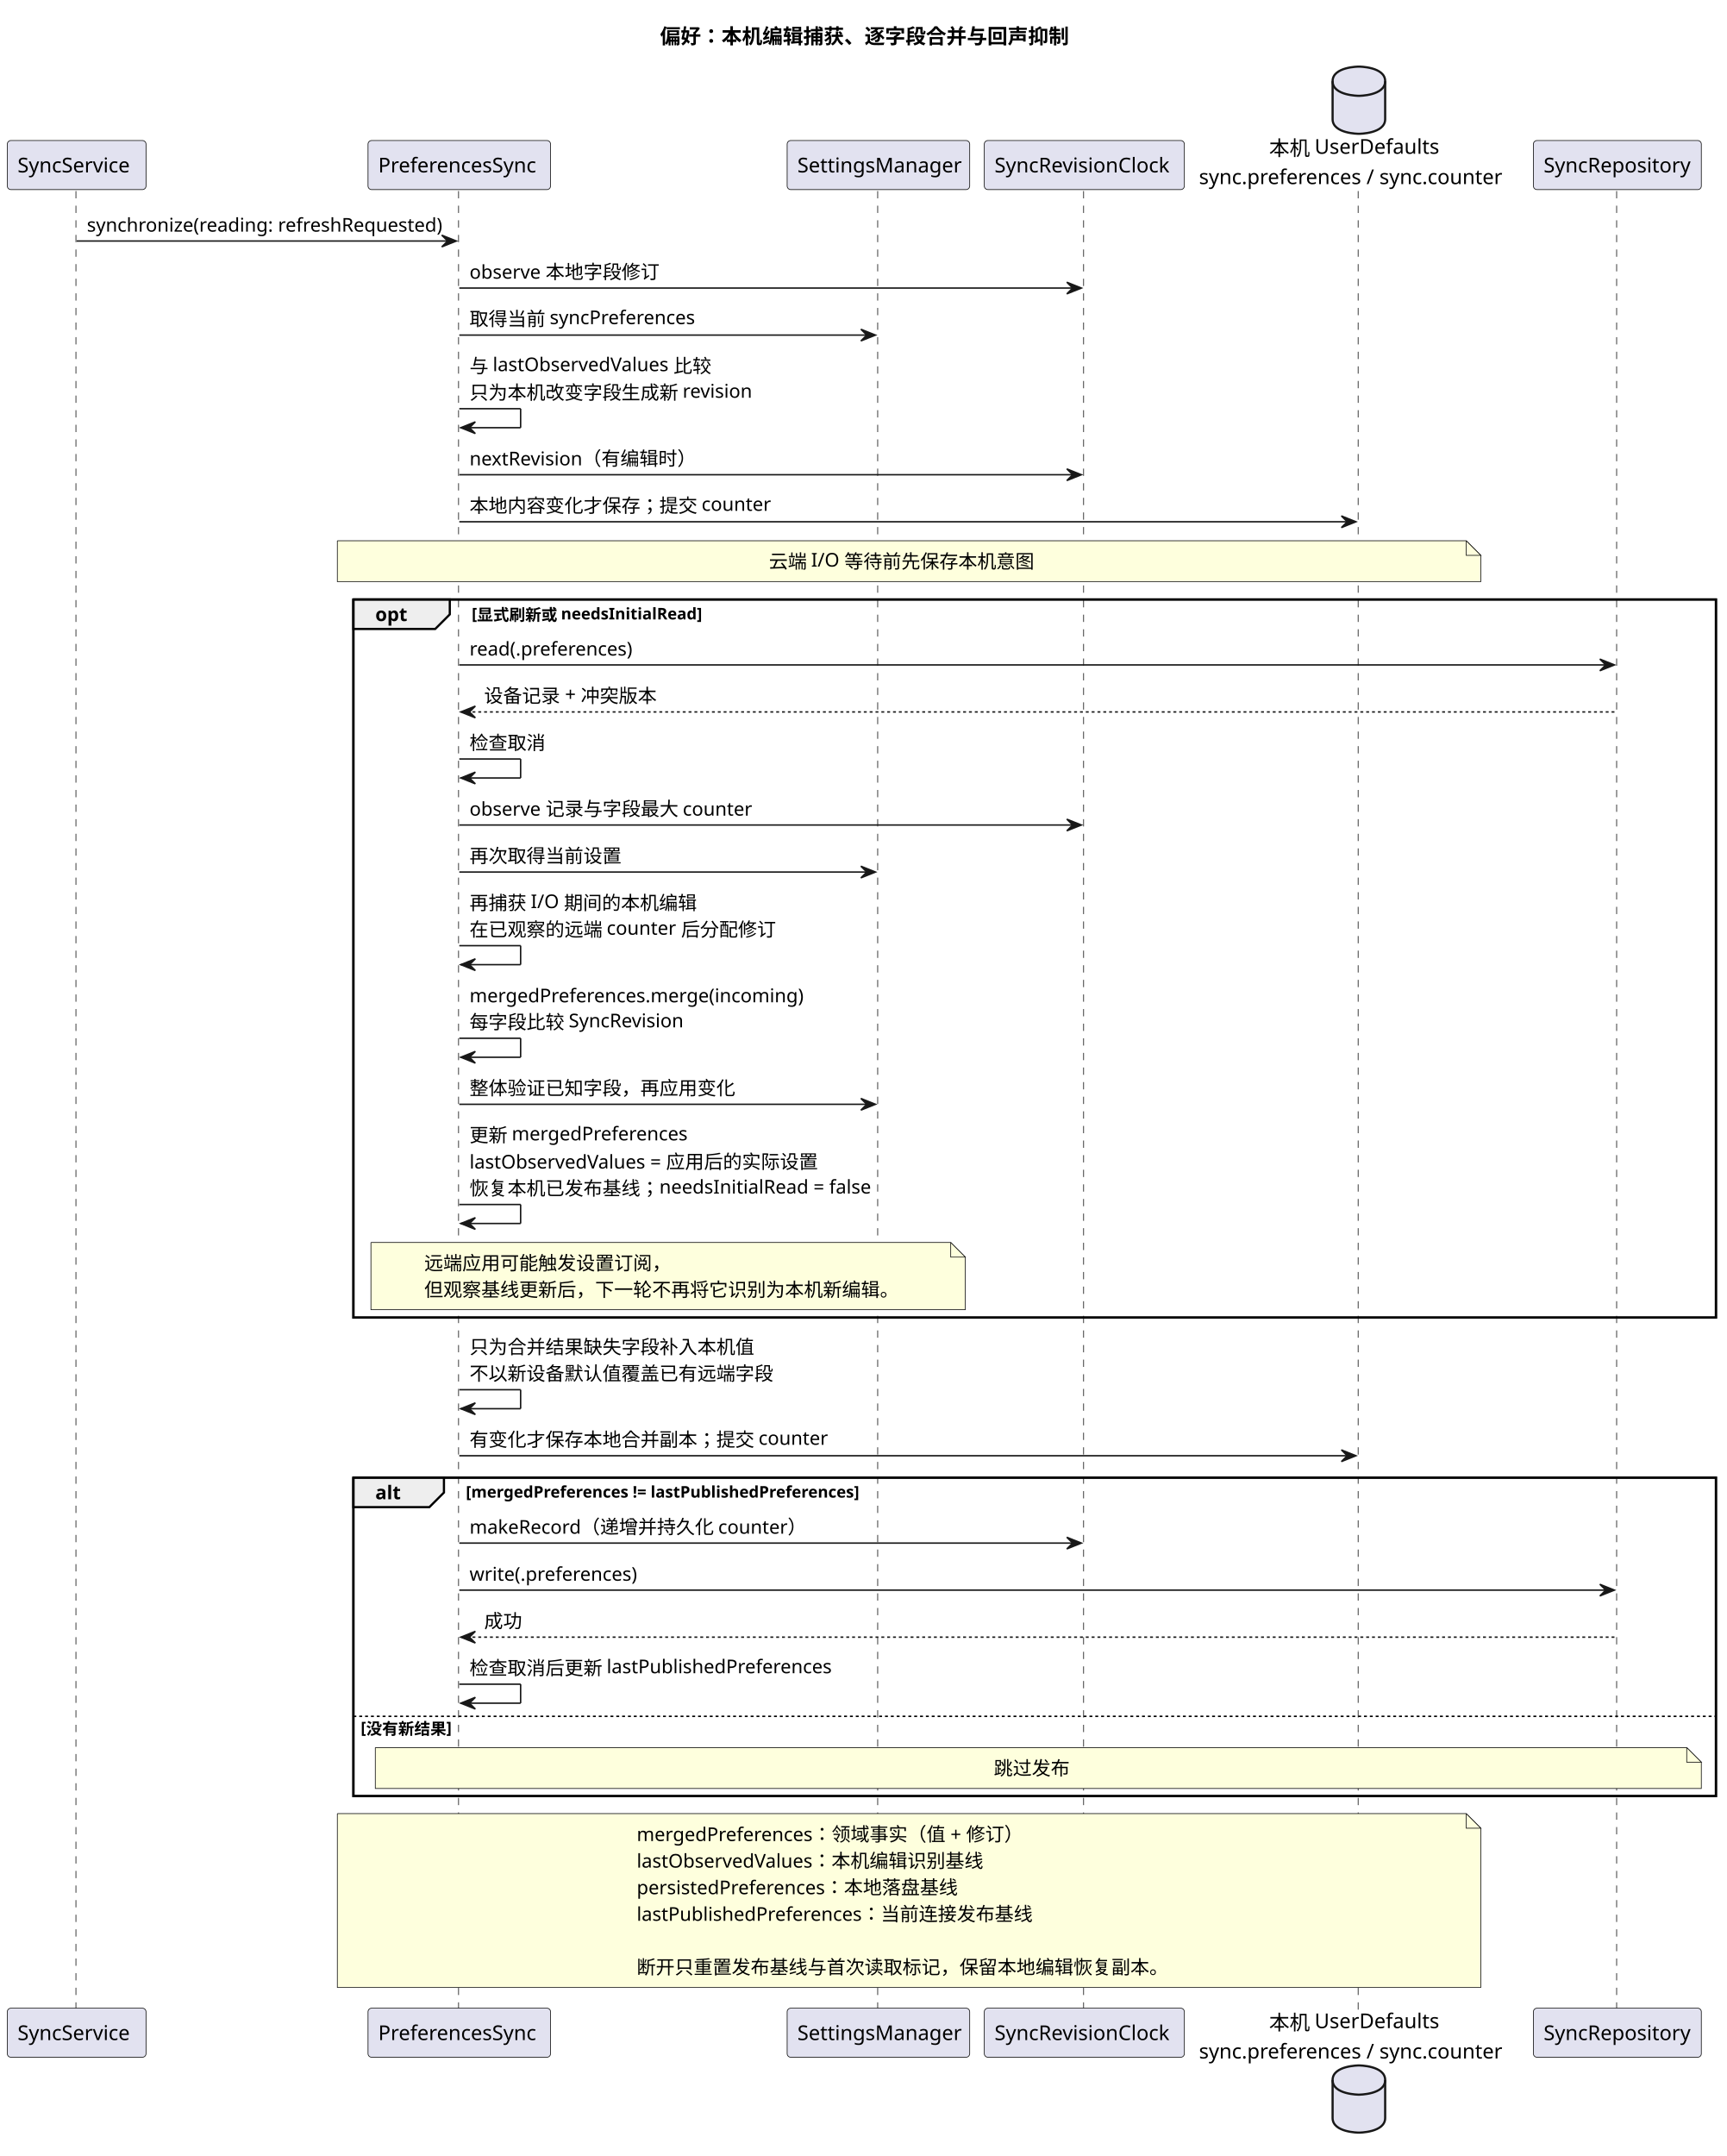
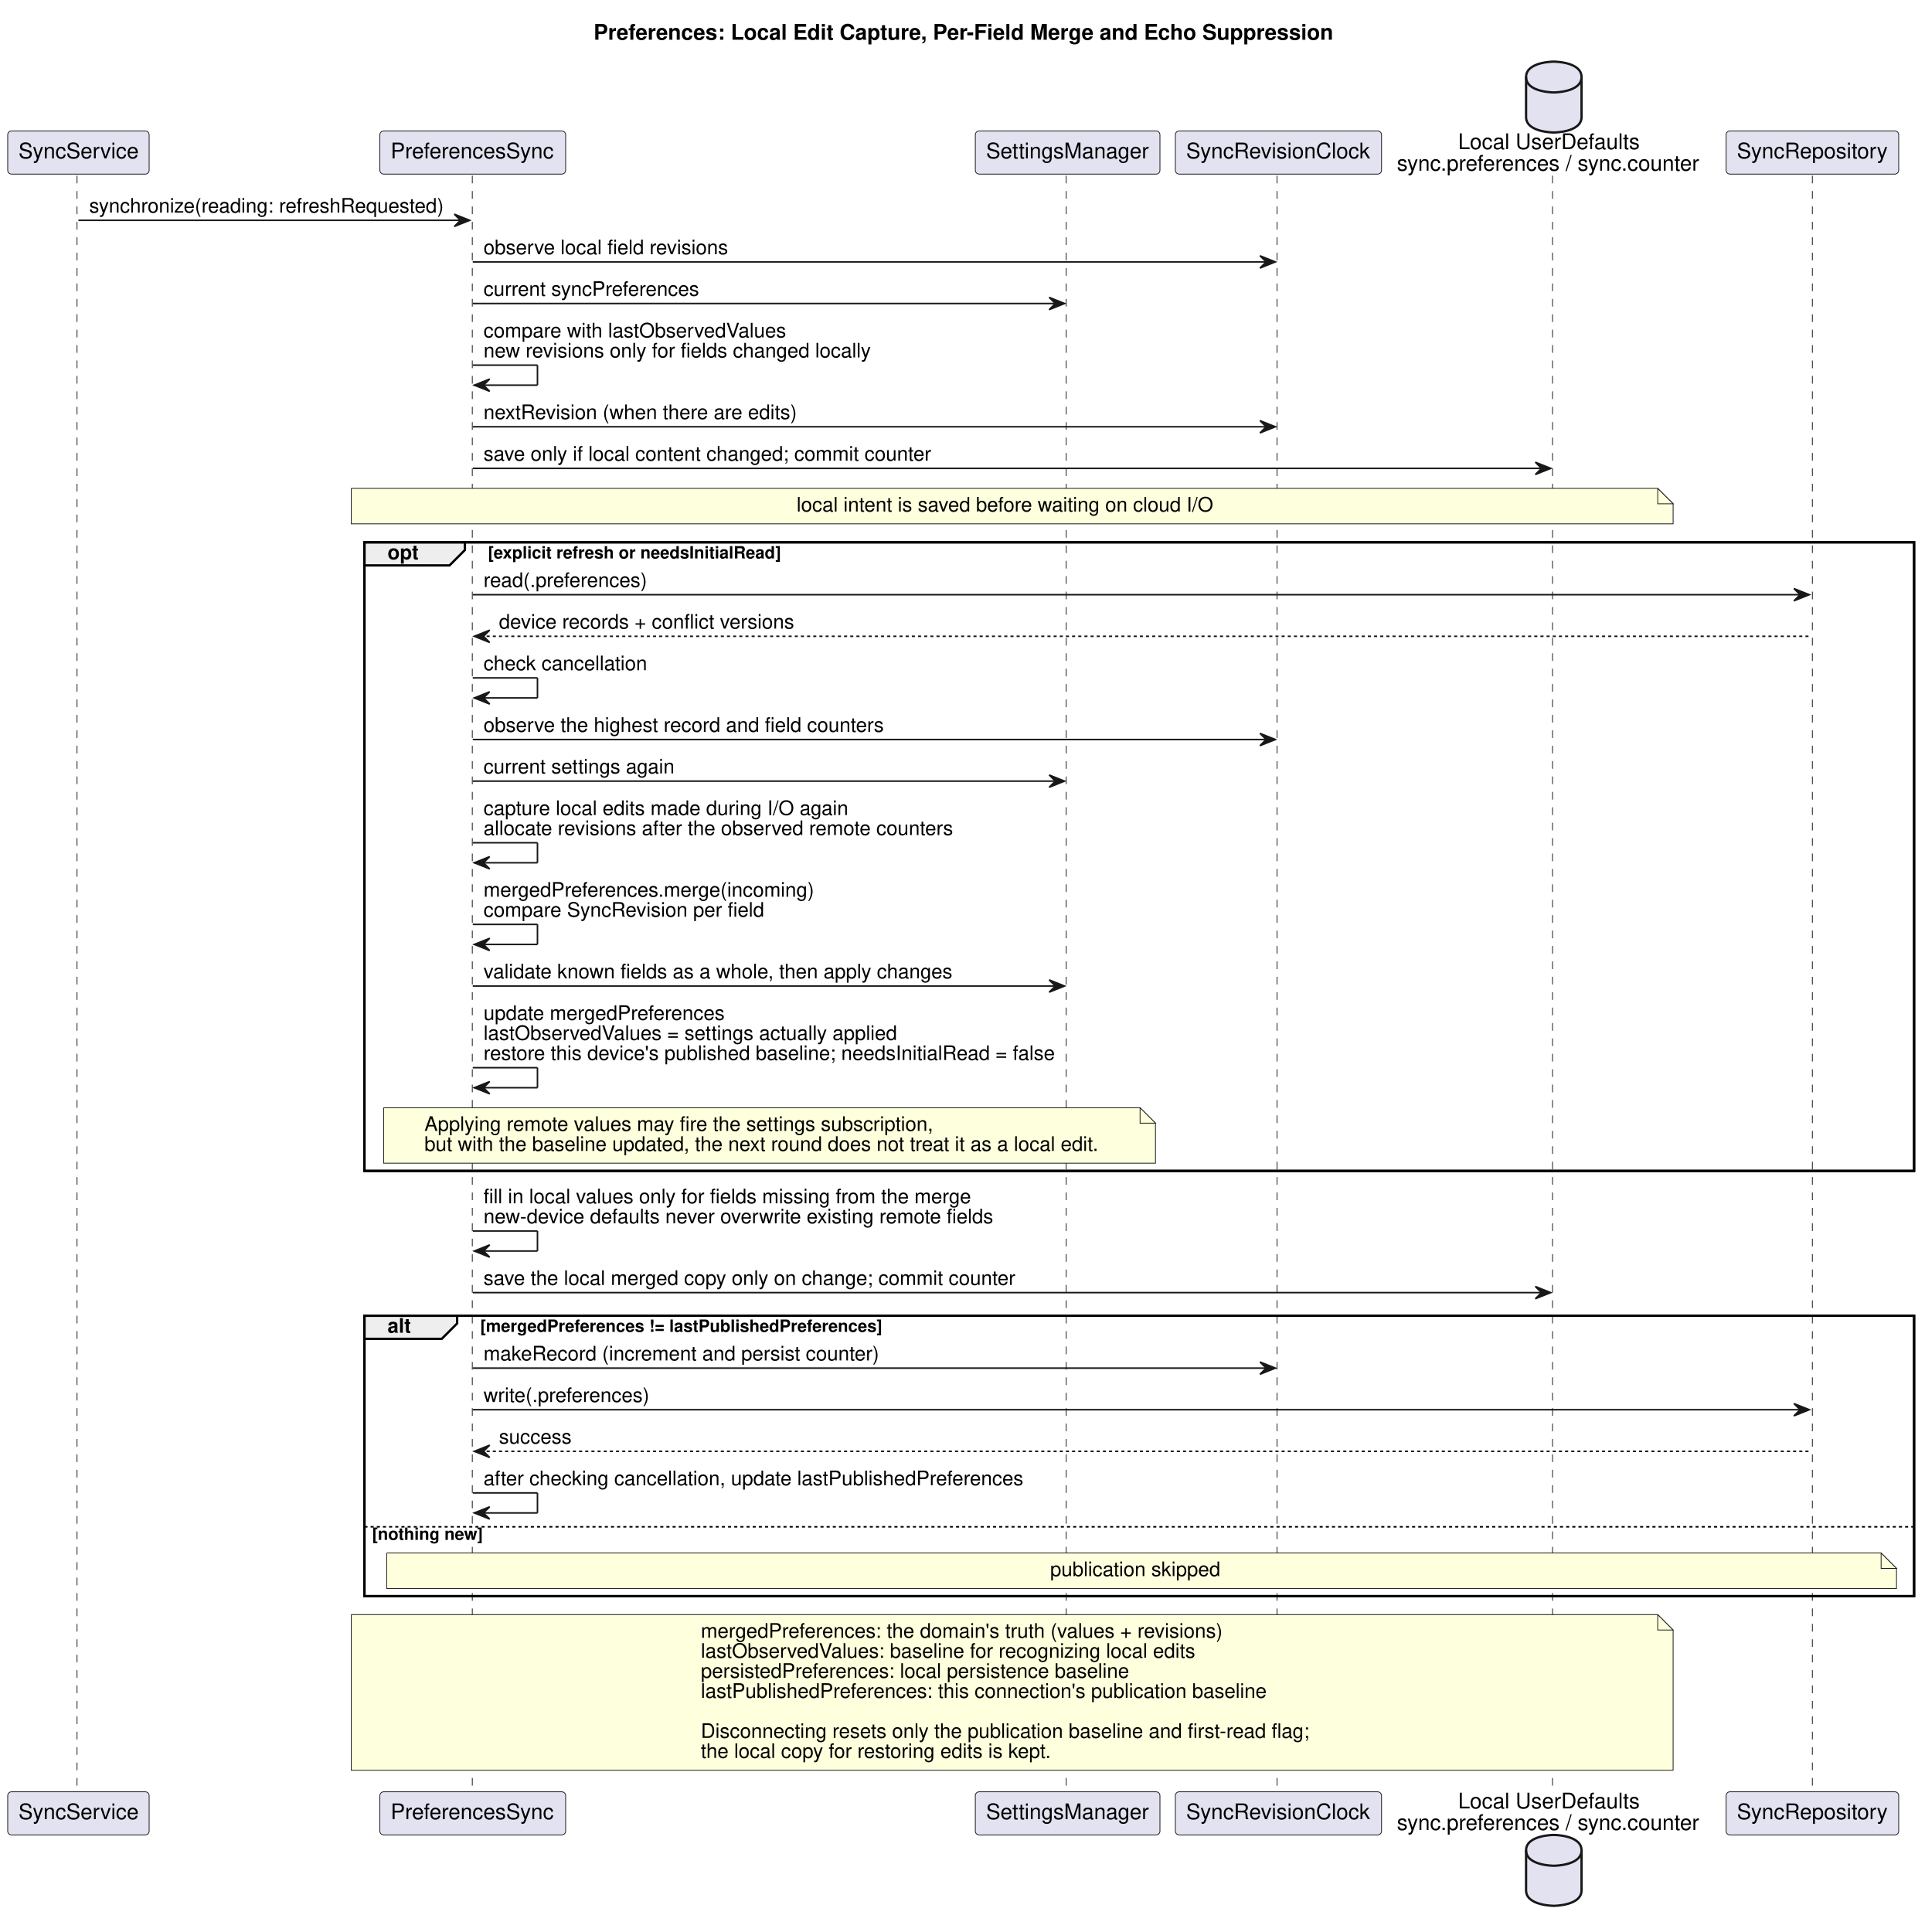
- <svg xmlns="http://www.w3.org/2000/svg" contentStyleType="text/css" height="1476px" preserveAspectRatio="none" style="width:1182px;height:1476px;background:#FFFFFF;" version="1.1" viewBox="0 0 1182 1476" width="1182px" zoomAndPan="magnify">
+ <svg xmlns="http://www.w3.org/2000/svg" contentStyleType="text/css" height="1254px" preserveAspectRatio="none" style="width:1249px;height:1254px;background:#FFFFFF;" version="1.1" viewBox="0 0 1249 1254" width="1249px" zoomAndPan="magnify">
  <defs />
  <g>
-     <text fill="#000000" font-family="PingFang SC" font-size="14" font-weight="bold" lengthAdjust="spacing" textLength="280" x="452" y="29.84">偏好：本机编辑捕获、逐字段合并与回声抑制</text>
-     <rect fill="none" height="491.6" style="stroke:#000000;stroke-width:1.5;" width="933" x="242" y="410.4" />
-     <rect fill="none" height="218" style="stroke:#000000;stroke-width:1.5;" width="933" x="242" y="1011.6" />
-     <line style="stroke:#181818;stroke-width:0.5;stroke-dasharray:5.0,5.0;" x1="52" x2="52" y1="130.8" y2="1375.8" />
-     <line style="stroke:#181818;stroke-width:0.5;stroke-dasharray:5.0,5.0;" x1="314" x2="314" y1="130.8" y2="1375.8" />
-     <line style="stroke:#181818;stroke-width:0.5;stroke-dasharray:5.0,5.0;" x1="601" x2="601" y1="130.8" y2="1375.8" />
-     <line style="stroke:#181818;stroke-width:0.5;stroke-dasharray:5.0,5.0;" x1="742" x2="742" y1="130.8" y2="1375.8" />
-     <line style="stroke:#181818;stroke-width:0.5;stroke-dasharray:5.0,5.0;" x1="930" x2="930" y1="130.8" y2="1375.8" />
-     <line style="stroke:#181818;stroke-width:0.5;stroke-dasharray:5.0,5.0;" x1="1107" x2="1107" y1="130.8" y2="1375.8" />
-     <rect fill="#E2E2F0" height="33.6" rx="2.5" ry="2.5" style="stroke:#181818;stroke-width:0.5;" width="95" x="5" y="96.2" />
-     <text fill="#000000" font-family="PingFang SC" font-size="14" lengthAdjust="spacing" textLength="81" x="12" y="118.04">SyncService</text>
-     <rect fill="#E2E2F0" height="33.6" rx="2.5" ry="2.5" style="stroke:#181818;stroke-width:0.5;" width="95" x="5" y="1374.8" />
-     <text fill="#000000" font-family="PingFang SC" font-size="14" lengthAdjust="spacing" textLength="81" x="12" y="1396.64">SyncService</text>
-     <rect fill="#E2E2F0" height="33.6" rx="2.5" ry="2.5" style="stroke:#181818;stroke-width:0.5;" width="125" x="252" y="96.2" />
-     <text fill="#000000" font-family="PingFang SC" font-size="14" lengthAdjust="spacing" textLength="111" x="259" y="118.04">PreferencesSync</text>
-     <rect fill="#E2E2F0" height="33.6" rx="2.5" ry="2.5" style="stroke:#181818;stroke-width:0.5;" width="125" x="252" y="1374.8" />
-     <text fill="#000000" font-family="PingFang SC" font-size="14" lengthAdjust="spacing" textLength="111" x="259" y="1396.64">PreferencesSync</text>
-     <rect fill="#E2E2F0" height="33.6" rx="2.5" ry="2.5" style="stroke:#181818;stroke-width:0.5;" width="125" x="539" y="96.2" />
-     <text fill="#000000" font-family="PingFang SC" font-size="14" lengthAdjust="spacing" textLength="111" x="546" y="118.04">SettingsManager</text>
-     <rect fill="#E2E2F0" height="33.6" rx="2.5" ry="2.5" style="stroke:#181818;stroke-width:0.5;" width="125" x="539" y="1374.8" />
-     <text fill="#000000" font-family="PingFang SC" font-size="14" lengthAdjust="spacing" textLength="111" x="546" y="1396.64">SettingsManager</text>
-     <rect fill="#E2E2F0" height="33.6" rx="2.5" ry="2.5" style="stroke:#181818;stroke-width:0.5;" width="137" x="674" y="96.2" />
-     <text fill="#000000" font-family="PingFang SC" font-size="14" lengthAdjust="spacing" textLength="123" x="681" y="118.04">SyncRevisionClock</text>
-     <rect fill="#E2E2F0" height="33.6" rx="2.5" ry="2.5" style="stroke:#181818;stroke-width:0.5;" width="137" x="674" y="1374.8" />
-     <text fill="#000000" font-family="PingFang SC" font-size="14" lengthAdjust="spacing" textLength="123" x="681" y="1396.64">SyncRevisionClock</text>
-     <text fill="#000000" font-family="PingFang SC" font-size="14" lengthAdjust="spacing" textLength="117" x="869" y="106.44">本机 UserDefaults</text>
-     <text fill="#000000" font-family="PingFang SC" font-size="14" lengthAdjust="spacing" textLength="213" x="821" y="126.04">sync.preferences / sync.counter</text>
-     <path d="M912.5,55.6 C912.5,45.6 930.5,45.6 930.5,45.6 C930.5,45.6 948.5,45.6 948.5,55.6 L948.5,81.6 C948.5,91.6 930.5,91.6 930.5,91.6 C930.5,91.6 912.5,91.6 912.5,81.6 L912.5,55.6 " fill="#E2E2F0" style="stroke:#181818;stroke-width:1.5;" />
-     <path d="M912.5,55.6 C912.5,65.6 930.5,65.6 930.5,65.6 C930.5,65.6 948.5,65.6 948.5,55.6 " fill="none" style="stroke:#181818;stroke-width:1.5;" />
-     <text fill="#000000" font-family="PingFang SC" font-size="14" lengthAdjust="spacing" textLength="117" x="869" y="1389.64">本机 UserDefaults</text>
-     <text fill="#000000" font-family="PingFang SC" font-size="14" lengthAdjust="spacing" textLength="213" x="821" y="1409.24">sync.preferences / sync.counter</text>
-     <path d="M912.5,1424 C912.5,1414 930.5,1414 930.5,1414 C930.5,1414 948.5,1414 948.5,1424 L948.5,1450 C948.5,1460 930.5,1460 930.5,1460 C930.5,1460 912.5,1460 912.5,1450 L912.5,1424 " fill="#E2E2F0" style="stroke:#181818;stroke-width:1.5;" />
-     <path d="M912.5,1424 C912.5,1434 930.5,1434 930.5,1434 C930.5,1434 948.5,1434 948.5,1424 " fill="none" style="stroke:#181818;stroke-width:1.5;" />
-     <rect fill="#E2E2F0" height="33.6" rx="2.5" ry="2.5" style="stroke:#181818;stroke-width:0.5;" width="115" x="1050" y="96.2" />
-     <text fill="#000000" font-family="PingFang SC" font-size="14" lengthAdjust="spacing" textLength="101" x="1057" y="118.04">SyncRepository</text>
-     <rect fill="#E2E2F0" height="33.6" rx="2.5" ry="2.5" style="stroke:#181818;stroke-width:0.5;" width="115" x="1050" y="1374.8" />
-     <text fill="#000000" font-family="PingFang SC" font-size="14" lengthAdjust="spacing" textLength="101" x="1057" y="1396.64">SyncRepository</text>
-     <polygon fill="#181818" points="302.5,161,312.5,165,302.5,169,306.5,165" style="stroke:#181818;stroke-width:1.0;" />
-     <line style="stroke:#181818;stroke-width:1.0;" x1="52.5" x2="308.5" y1="165" y2="165" />
-     <text fill="#000000" font-family="PingFang SC" font-size="13" lengthAdjust="spacing" textLength="238" x="59.5" y="158.58">synchronize(reading: refreshRequested)</text>
-     <polygon fill="#181818" points="730.5,193.2,740.5,197.2,730.5,201.2,734.5,197.2" style="stroke:#181818;stroke-width:1.0;" />
-     <line style="stroke:#181818;stroke-width:1.0;" x1="314.5" x2="736.5" y1="197.2" y2="197.2" />
-     <text fill="#000000" font-family="PingFang SC" font-size="13" lengthAdjust="spacing" textLength="130" x="321.5" y="190.78">observe 本地字段修订</text>
-     <polygon fill="#181818" points="589.5,225.4,599.5,229.4,589.5,233.4,593.5,229.4" style="stroke:#181818;stroke-width:1.0;" />
-     <line style="stroke:#181818;stroke-width:1.0;" x1="314.5" x2="595.5" y1="229.4" y2="229.4" />
-     <text fill="#000000" font-family="PingFang SC" font-size="13" lengthAdjust="spacing" textLength="155" x="321.5" y="222.98">取得当前 syncPreferences</text>
-     <line style="stroke:#181818;stroke-width:1.0;" x1="314.5" x2="356.5" y1="279.8" y2="279.8" />
-     <line style="stroke:#181818;stroke-width:1.0;" x1="356.5" x2="356.5" y1="279.8" y2="292.8" />
-     <line style="stroke:#181818;stroke-width:1.0;" x1="315.5" x2="356.5" y1="292.8" y2="292.8" />
-     <polygon fill="#181818" points="325.5,288.8,315.5,292.8,325.5,296.8,321.5,292.8" style="stroke:#181818;stroke-width:1.0;" />
-     <text fill="#000000" font-family="PingFang SC" font-size="13" lengthAdjust="spacing" textLength="166" x="321.5" y="255.18">与 lastObservedValues 比较</text>
-     <text fill="#000000" font-family="PingFang SC" font-size="13" lengthAdjust="spacing" textLength="193" x="321.5" y="273.38">只为本机改变字段生成新 revision</text>
-     <polygon fill="#181818" points="730.5,321,740.5,325,730.5,329,734.5,325" style="stroke:#181818;stroke-width:1.0;" />
-     <line style="stroke:#181818;stroke-width:1.0;" x1="314.5" x2="736.5" y1="325" y2="325" />
-     <text fill="#000000" font-family="PingFang SC" font-size="13" lengthAdjust="spacing" textLength="154" x="321.5" y="318.58">nextRevision（有编辑时）</text>
-     <polygon fill="#181818" points="918.5,353.2,928.5,357.2,918.5,361.2,922.5,357.2" style="stroke:#181818;stroke-width:1.0;" />
-     <line style="stroke:#181818;stroke-width:1.0;" x1="314.5" x2="924.5" y1="357.2" y2="357.2" />
-     <text fill="#000000" font-family="PingFang SC" font-size="13" lengthAdjust="spacing" textLength="206" x="321.5" y="350.78">本地内容变化才保存；提交 counter</text>
-     <path d="M231,370.2 L231,398.2 L1014,398.2 L1014,380.2 L1004,370.2 L231,370.2 " fill="#FEFFDD" style="stroke:#181818;stroke-width:0.5;" />
-     <path d="M1004,370.2 L1004,380.2 L1014,380.2 L1004,370.2 " fill="#FEFFDD" style="stroke:#181818;stroke-width:0.5;" />
-     <text fill="#000000" font-family="PingFang SC" font-size="13" lengthAdjust="spacing" textLength="183" x="526.5" y="388.98">云端 I/O 等待前先保存本机意图</text>
-     <path d="M242,410.4 L308,410.4 L308,420.6 L298,430.6 L242,430.6 L242,410.4 " fill="#EEEEEE" style="stroke:#000000;stroke-width:1.5;" />
-     <rect fill="none" height="491.6" style="stroke:#000000;stroke-width:1.5;" width="933" x="242" y="410.4" />
-     <text fill="#000000" font-family="PingFang SC" font-size="13" font-weight="bold" lengthAdjust="spacing" textLength="21" x="257" y="425.18">opt</text>
-     <text fill="#000000" font-family="PingFang SC" font-size="11" font-weight="bold" lengthAdjust="spacing" textLength="153" x="323" y="424.06">[显式刷新或 needsInitialRead]</text>
-     <polygon fill="#181818" points="1095.5,451.2,1105.5,455.2,1095.5,459.2,1099.5,455.2" style="stroke:#181818;stroke-width:1.0;" />
-     <line style="stroke:#181818;stroke-width:1.0;" x1="314.5" x2="1101.5" y1="455.2" y2="455.2" />
-     <text fill="#000000" font-family="PingFang SC" font-size="13" lengthAdjust="spacing" textLength="110" x="321.5" y="448.78">read(.preferences)</text>
-     <polygon fill="#181818" points="325.5,483.4,315.5,487.4,325.5,491.4,321.5,487.4" style="stroke:#181818;stroke-width:1.0;" />
-     <line style="stroke:#181818;stroke-width:1.0;stroke-dasharray:2.0,2.0;" x1="319.5" x2="1106.5" y1="487.4" y2="487.4" />
-     <text fill="#000000" font-family="PingFang SC" font-size="13" lengthAdjust="spacing" textLength="120" x="331.5" y="480.98">设备记录 + 冲突版本</text>
-     <line style="stroke:#181818;stroke-width:1.0;" x1="314.5" x2="356.5" y1="519.6" y2="519.6" />
-     <line style="stroke:#181818;stroke-width:1.0;" x1="356.5" x2="356.5" y1="519.6" y2="532.6" />
-     <line style="stroke:#181818;stroke-width:1.0;" x1="315.5" x2="356.5" y1="532.6" y2="532.6" />
-     <polygon fill="#181818" points="325.5,528.6,315.5,532.6,325.5,536.6,321.5,532.6" style="stroke:#181818;stroke-width:1.0;" />
-     <text fill="#000000" font-family="PingFang SC" font-size="13" lengthAdjust="spacing" textLength="52" x="321.5" y="513.18">检查取消</text>
-     <polygon fill="#181818" points="730.5,560.8,740.5,564.8,730.5,568.8,734.5,564.8" style="stroke:#181818;stroke-width:1.0;" />
-     <line style="stroke:#181818;stroke-width:1.0;" x1="314.5" x2="736.5" y1="564.8" y2="564.8" />
-     <text fill="#000000" font-family="PingFang SC" font-size="13" lengthAdjust="spacing" textLength="193" x="321.5" y="558.38">observe 记录与字段最大 counter</text>
-     <polygon fill="#181818" points="589.5,593,599.5,597,589.5,601,593.5,597" style="stroke:#181818;stroke-width:1.0;" />
-     <line style="stroke:#181818;stroke-width:1.0;" x1="314.5" x2="595.5" y1="597" y2="597" />
-     <text fill="#000000" font-family="PingFang SC" font-size="13" lengthAdjust="spacing" textLength="104" x="321.5" y="590.58">再次取得当前设置</text>
-     <line style="stroke:#181818;stroke-width:1.0;" x1="314.5" x2="356.5" y1="647.4" y2="647.4" />
-     <line style="stroke:#181818;stroke-width:1.0;" x1="356.5" x2="356.5" y1="647.4" y2="660.4" />
-     <line style="stroke:#181818;stroke-width:1.0;" x1="315.5" x2="356.5" y1="660.4" y2="660.4" />
-     <polygon fill="#181818" points="325.5,656.4,315.5,660.4,325.5,664.4,321.5,660.4" style="stroke:#181818;stroke-width:1.0;" />
-     <text fill="#000000" font-family="PingFang SC" font-size="13" lengthAdjust="spacing" textLength="157" x="321.5" y="622.78">再捕获 I/O 期间的本机编辑</text>
-     <text fill="#000000" font-family="PingFang SC" font-size="13" lengthAdjust="spacing" textLength="210" x="321.5" y="640.98">在已观察的远端 counter 后分配修订</text>
-     <line style="stroke:#181818;stroke-width:1.0;" x1="314.5" x2="356.5" y1="710.8" y2="710.8" />
-     <line style="stroke:#181818;stroke-width:1.0;" x1="356.5" x2="356.5" y1="710.8" y2="723.8" />
-     <line style="stroke:#181818;stroke-width:1.0;" x1="315.5" x2="356.5" y1="723.8" y2="723.8" />
-     <polygon fill="#181818" points="325.5,719.8,315.5,723.8,325.5,727.8,321.5,723.8" style="stroke:#181818;stroke-width:1.0;" />
-     <text fill="#000000" font-family="PingFang SC" font-size="13" lengthAdjust="spacing" textLength="221" x="321.5" y="686.18">mergedPreferences.merge(incoming)</text>
-     <text fill="#000000" font-family="PingFang SC" font-size="13" lengthAdjust="spacing" textLength="147" x="321.5" y="704.38">每字段比较 SyncRevision</text>
-     <polygon fill="#181818" points="589.5,752,599.5,756,589.5,760,593.5,756" style="stroke:#181818;stroke-width:1.0;" />
-     <line style="stroke:#181818;stroke-width:1.0;" x1="314.5" x2="595.5" y1="756" y2="756" />
-     <text fill="#000000" font-family="PingFang SC" font-size="13" lengthAdjust="spacing" textLength="182" x="321.5" y="749.58">整体验证已知字段，再应用变化</text>
-     <line style="stroke:#181818;stroke-width:1.0;" x1="314.5" x2="356.5" y1="824.6" y2="824.6" />
-     <line style="stroke:#181818;stroke-width:1.0;" x1="356.5" x2="356.5" y1="824.6" y2="837.6" />
-     <line style="stroke:#181818;stroke-width:1.0;" x1="315.5" x2="356.5" y1="837.6" y2="837.6" />
-     <polygon fill="#181818" points="325.5,833.6,315.5,837.6,325.5,841.6,321.5,837.6" style="stroke:#181818;stroke-width:1.0;" />
-     <text fill="#000000" font-family="PingFang SC" font-size="13" lengthAdjust="spacing" textLength="148" x="321.5" y="781.78">更新 mergedPreferences</text>
-     <text fill="#000000" font-family="PingFang SC" font-size="13" lengthAdjust="spacing" textLength="239" x="321.5" y="799.98">lastObservedValues = 应用后的实际设置</text>
-     <text fill="#000000" font-family="PingFang SC" font-size="13" lengthAdjust="spacing" textLength="273" x="321.5" y="818.18">恢复本机已发布基线；needsInitialRead = false</text>
-     <path d="M254,850.6 L254,896.6 L661,896.6 L661,860.6 L651,850.6 L254,850.6 " fill="#FEFFDD" style="stroke:#181818;stroke-width:0.5;" />
-     <path d="M651,850.6 L651,860.6 L661,860.6 L651,850.6 " fill="#FEFFDD" style="stroke:#181818;stroke-width:0.5;" />
-     <text fill="#000000" font-family="PingFang SC" font-size="13" lengthAdjust="spacing" textLength="169" x="290.5" y="869.38">远端应用可能触发设置订阅，</text>
-     <text fill="#000000" font-family="PingFang SC" font-size="13" lengthAdjust="spacing" textLength="325" x="290.5" y="887.58">但观察基线更新后，下一轮不再将它识别为本机新编辑。</text>
-     <line style="stroke:#181818;stroke-width:1.0;" x1="314.5" x2="356.5" y1="951.4" y2="951.4" />
-     <line style="stroke:#181818;stroke-width:1.0;" x1="356.5" x2="356.5" y1="951.4" y2="964.4" />
-     <line style="stroke:#181818;stroke-width:1.0;" x1="315.5" x2="356.5" y1="964.4" y2="964.4" />
-     <polygon fill="#181818" points="325.5,960.4,315.5,964.4,325.5,968.4,321.5,964.4" style="stroke:#181818;stroke-width:1.0;" />
-     <text fill="#000000" font-family="PingFang SC" font-size="13" lengthAdjust="spacing" textLength="195" x="321.5" y="926.78">只为合并结果缺失字段补入本机值</text>
-     <text fill="#000000" font-family="PingFang SC" font-size="13" lengthAdjust="spacing" textLength="208" x="321.5" y="944.98">不以新设备默认值覆盖已有远端字段</text>
-     <polygon fill="#181818" points="918.5,992.6,928.5,996.6,918.5,1000.6,922.5,996.6" style="stroke:#181818;stroke-width:1.0;" />
-     <line style="stroke:#181818;stroke-width:1.0;" x1="314.5" x2="924.5" y1="996.6" y2="996.6" />
-     <text fill="#000000" font-family="PingFang SC" font-size="13" lengthAdjust="spacing" textLength="245" x="321.5" y="990.18">有变化才保存本地合并副本；提交 counter</text>
-     <path d="M242,1011.6 L304,1011.6 L304,1021.8 L294,1031.8 L242,1031.8 L242,1011.6 " fill="#EEEEEE" style="stroke:#000000;stroke-width:1.5;" />
-     <rect fill="none" height="218" style="stroke:#000000;stroke-width:1.5;" width="933" x="242" y="1011.6" />
-     <text fill="#000000" font-family="PingFang SC" font-size="13" font-weight="bold" lengthAdjust="spacing" textLength="17" x="257" y="1026.38">alt</text>
-     <text fill="#000000" font-family="PingFang SC" font-size="11" font-weight="bold" lengthAdjust="spacing" textLength="260" x="319" y="1025.26">[mergedPreferences != lastPublishedPreferences]</text>
-     <polygon fill="#181818" points="730.5,1052.4,740.5,1056.4,730.5,1060.4,734.5,1056.4" style="stroke:#181818;stroke-width:1.0;" />
-     <line style="stroke:#181818;stroke-width:1.0;" x1="314.5" x2="736.5" y1="1056.4" y2="1056.4" />
-     <text fill="#000000" font-family="PingFang SC" font-size="13" lengthAdjust="spacing" textLength="230" x="321.5" y="1049.98">makeRecord（递增并持久化 counter）</text>
-     <polygon fill="#181818" points="1095.5,1084.6,1105.5,1088.6,1095.5,1092.6,1099.5,1088.6" style="stroke:#181818;stroke-width:1.0;" />
-     <line style="stroke:#181818;stroke-width:1.0;" x1="314.5" x2="1101.5" y1="1088.6" y2="1088.6" />
-     <text fill="#000000" font-family="PingFang SC" font-size="13" lengthAdjust="spacing" textLength="113" x="321.5" y="1082.18">write(.preferences)</text>
-     <polygon fill="#181818" points="325.5,1116.8,315.5,1120.8,325.5,1124.8,321.5,1120.8" style="stroke:#181818;stroke-width:1.0;" />
-     <line style="stroke:#181818;stroke-width:1.0;stroke-dasharray:2.0,2.0;" x1="319.5" x2="1106.5" y1="1120.8" y2="1120.8" />
-     <text fill="#000000" font-family="PingFang SC" font-size="13" lengthAdjust="spacing" textLength="26" x="331.5" y="1114.38">成功</text>
-     <line style="stroke:#181818;stroke-width:1.0;" x1="314.5" x2="356.5" y1="1153" y2="1153" />
-     <line style="stroke:#181818;stroke-width:1.0;" x1="356.5" x2="356.5" y1="1153" y2="1166" />
-     <line style="stroke:#181818;stroke-width:1.0;" x1="315.5" x2="356.5" y1="1166" y2="1166" />
-     <polygon fill="#181818" points="325.5,1162,315.5,1166,325.5,1170,321.5,1166" style="stroke:#181818;stroke-width:1.0;" />
-     <text fill="#000000" font-family="PingFang SC" font-size="13" lengthAdjust="spacing" textLength="247" x="321.5" y="1146.58">检查取消后更新 lastPublishedPreferences</text>
-     <line style="stroke:#000000;stroke-width:1.0;stroke-dasharray:2.0,2.0;" x1="242" x2="1175" y1="1175" y2="1175" />
-     <text fill="#000000" font-family="PingFang SC" font-size="11" font-weight="bold" lengthAdjust="spacing" textLength="63" x="247" y="1186.66">[没有新结果]</text>
-     <path d="M257,1196.4 L257,1224.4 L1165,1224.4 L1165,1206.4 L1155,1196.4 L257,1196.4 " fill="#FEFFDD" style="stroke:#181818;stroke-width:0.5;" />
-     <path d="M1155,1196.4 L1155,1206.4 L1165,1206.4 L1155,1196.4 " fill="#FEFFDD" style="stroke:#181818;stroke-width:0.5;" />
-     <text fill="#000000" font-family="PingFang SC" font-size="13" lengthAdjust="spacing" textLength="52" x="680.5" y="1215.18">跳过发布</text>
-     <path d="M231,1241.6 L231,1360.6 L1014,1360.6 L1014,1251.6 L1004,1241.6 L231,1241.6 " fill="#FEFFDD" style="stroke:#181818;stroke-width:0.5;" />
-     <path d="M1004,1241.6 L1004,1251.6 L1014,1251.6 L1004,1241.6 " fill="#FEFFDD" style="stroke:#181818;stroke-width:0.5;" />
-     <text fill="#000000" font-family="PingFang SC" font-size="13" lengthAdjust="spacing" textLength="264" x="436" y="1260.38">mergedPreferences：领域事实（值 + 修订）</text>
-     <text fill="#000000" font-family="PingFang SC" font-size="13" lengthAdjust="spacing" textLength="236" x="436" y="1278.58">lastObservedValues：本机编辑识别基线</text>
-     <text fill="#000000" font-family="PingFang SC" font-size="13" lengthAdjust="spacing" textLength="220" x="436" y="1296.78">persistedPreferences：本地落盘基线</text>
-     <text fill="#000000" font-family="PingFang SC" font-size="13" lengthAdjust="spacing" textLength="269" x="436" y="1314.98">lastPublishedPreferences：当前连接发布基线</text>
-     <text fill="#000000" font-family="PingFang SC" font-size="13" lengthAdjust="spacing" textLength="4" x="436" y="1333.18"> </text>
-     <text fill="#000000" font-family="PingFang SC" font-size="13" lengthAdjust="spacing" textLength="364" x="436" y="1351.38">断开只重置发布基线与首次读取标记，保留本地编辑恢复副本。</text>
+     <text fill="#000000" font-family="Helvetica" font-size="14" font-weight="bold" lengthAdjust="spacing" textLength="480.785" x="385.314" y="25.78">Preferences: Local Edit Capture, Per-Field Merge and Echo Suppression</text>
+     <rect fill="none" height="408" style="stroke:#000000;stroke-width:1.5;" width="1005.857" x="236.556" y="352" />
+     <rect fill="none" height="182" style="stroke:#000000;stroke-width:1.5;" width="1005.857" x="236.556" y="854" />
+     <line style="stroke:#181818;stroke-width:0.5;stroke-dasharray:5.0,5.0;" x1="50" x2="50" y1="114" y2="1164" />
+     <line style="stroke:#181818;stroke-width:0.5;stroke-dasharray:5.0,5.0;" x1="306.556" x2="306.556" y1="114" y2="1164" />
+     <line style="stroke:#181818;stroke-width:0.5;stroke-dasharray:5.0,5.0;" x1="692.064" x2="692.064" y1="114" y2="1164" />
+     <line style="stroke:#181818;stroke-width:0.5;stroke-dasharray:5.0,5.0;" x1="828.905" x2="828.905" y1="114" y2="1164" />
+     <line style="stroke:#181818;stroke-width:0.5;stroke-dasharray:5.0,5.0;" x1="1007.725" x2="1007.725" y1="114" y2="1164" />
+     <line style="stroke:#181818;stroke-width:0.5;stroke-dasharray:5.0,5.0;" x1="1176.373" x2="1176.373" y1="114" y2="1164" />
+     <rect fill="#E2E2F0" height="28" rx="2.5" ry="2.5" style="stroke:#181818;stroke-width:0.5;" width="91.807" x="5" y="85" />
+     <text fill="#000000" font-family="Helvetica" font-size="14" lengthAdjust="spacing" textLength="77.807" x="12" y="102.78">SyncService</text>
+     <rect fill="#E2E2F0" height="28" rx="2.5" ry="2.5" style="stroke:#181818;stroke-width:0.5;" width="91.807" x="5" y="1163" />
+     <text fill="#000000" font-family="Helvetica" font-size="14" lengthAdjust="spacing" textLength="77.807" x="12" y="1180.78">SyncService</text>
+     <rect fill="#E2E2F0" height="28" rx="2.5" ry="2.5" style="stroke:#181818;stroke-width:0.5;" width="120.606" x="246.556" y="85" />
+     <text fill="#000000" font-family="Helvetica" font-size="14" lengthAdjust="spacing" textLength="106.606" x="253.556" y="102.78">PreferencesSync</text>
+     <rect fill="#E2E2F0" height="28" rx="2.5" ry="2.5" style="stroke:#181818;stroke-width:0.5;" width="120.606" x="246.556" y="1163" />
+     <text fill="#000000" font-family="Helvetica" font-size="14" lengthAdjust="spacing" textLength="106.606" x="253.556" y="1180.78">PreferencesSync</text>
+     <rect fill="#E2E2F0" height="28" rx="2.5" ry="2.5" style="stroke:#181818;stroke-width:0.5;" width="119.841" x="633.064" y="85" />
+     <text fill="#000000" font-family="Helvetica" font-size="14" lengthAdjust="spacing" textLength="105.841" x="640.064" y="102.78">SettingsManager</text>
+     <rect fill="#E2E2F0" height="28" rx="2.5" ry="2.5" style="stroke:#181818;stroke-width:0.5;" width="119.841" x="633.064" y="1163" />
+     <text fill="#000000" font-family="Helvetica" font-size="14" lengthAdjust="spacing" textLength="105.841" x="640.064" y="1180.78">SettingsManager</text>
+     <rect fill="#E2E2F0" height="28" rx="2.5" ry="2.5" style="stroke:#181818;stroke-width:0.5;" width="133.82" x="762.905" y="85" />
+     <text fill="#000000" font-family="Helvetica" font-size="14" lengthAdjust="spacing" textLength="119.82" x="769.905" y="102.78">SyncRevisionClock</text>
+     <rect fill="#E2E2F0" height="28" rx="2.5" ry="2.5" style="stroke:#181818;stroke-width:0.5;" width="133.82" x="762.905" y="1163" />
+     <text fill="#000000" font-family="Helvetica" font-size="14" lengthAdjust="spacing" textLength="119.82" x="769.905" y="1180.78">SyncRevisionClock</text>
+     <text fill="#000000" font-family="Helvetica" font-size="14" lengthAdjust="spacing" textLength="118.275" x="946.411" y="96.78">Local UserDefaults</text>
+     <text fill="#000000" font-family="Helvetica" font-size="14" lengthAdjust="spacing" textLength="197.648" x="906.725" y="110.78">sync.preferences / sync.counter</text>
+     <path d="M990.549,50 C990.549,40 1008.549,40 1008.549,40 C1008.549,40 1026.549,40 1026.549,50 L1026.549,76 C1026.549,86 1008.549,86 1008.549,86 C1008.549,86 990.549,86 990.549,76 L990.549,50 " fill="#E2E2F0" style="stroke:#181818;stroke-width:1.5;" />
+     <path d="M990.549,50 C990.549,60 1008.549,60 1008.549,60 C1008.549,60 1026.549,60 1026.549,50 " fill="none" style="stroke:#181818;stroke-width:1.5;" />
+     <text fill="#000000" font-family="Helvetica" font-size="14" lengthAdjust="spacing" textLength="118.275" x="946.411" y="1173.78">Local UserDefaults</text>
+     <text fill="#000000" font-family="Helvetica" font-size="14" lengthAdjust="spacing" textLength="197.648" x="906.725" y="1187.78">sync.preferences / sync.counter</text>
+     <path d="M990.549,1201 C990.549,1191 1008.549,1191 1008.549,1191 C1008.549,1191 1026.549,1191 1026.549,1201 L1026.549,1227 C1026.549,1237 1008.549,1237 1008.549,1237 C1008.549,1237 990.549,1237 990.549,1227 L990.549,1201 " fill="#E2E2F0" style="stroke:#181818;stroke-width:1.5;" />
+     <path d="M990.549,1201 C990.549,1211 1008.549,1211 1008.549,1211 C1008.549,1211 1026.549,1211 1026.549,1201 " fill="none" style="stroke:#181818;stroke-width:1.5;" />
+     <rect fill="#E2E2F0" height="28" rx="2.5" ry="2.5" style="stroke:#181818;stroke-width:0.5;" width="112.041" x="1120.373" y="85" />
+     <text fill="#000000" font-family="Helvetica" font-size="14" lengthAdjust="spacing" textLength="98.041" x="1127.373" y="102.78">SyncRepository</text>
+     <rect fill="#E2E2F0" height="28" rx="2.5" ry="2.5" style="stroke:#181818;stroke-width:0.5;" width="112.041" x="1120.373" y="1163" />
+     <text fill="#000000" font-family="Helvetica" font-size="14" lengthAdjust="spacing" textLength="98.041" x="1127.373" y="1180.78">SyncRepository</text>
+     <polygon fill="#181818" points="294.859,139,304.859,143,294.859,147,298.859,143" style="stroke:#181818;stroke-width:1.0;" />
+     <line style="stroke:#181818;stroke-width:1.0;" x1="50.903" x2="300.859" y1="143" y2="143" />
+     <text fill="#000000" font-family="Helvetica" font-size="13" lengthAdjust="spacing" textLength="231.956" x="57.903" y="138.01">synchronize(reading: refreshRequested)</text>
+     <polygon fill="#181818" points="817.815,166,827.815,170,817.815,174,821.815,170" style="stroke:#181818;stroke-width:1.0;" />
+     <line style="stroke:#181818;stroke-width:1.0;" x1="306.859" x2="823.815" y1="170" y2="170" />
+     <text fill="#000000" font-family="Helvetica" font-size="13" lengthAdjust="spacing" textLength="158.964" x="313.859" y="165.01">observe local field revisions</text>
+     <polygon fill="#181818" points="680.984,193,690.984,197,680.984,201,684.984,197" style="stroke:#181818;stroke-width:1.0;" />
+     <line style="stroke:#181818;stroke-width:1.0;" x1="306.859" x2="686.984" y1="197" y2="197" />
+     <text fill="#000000" font-family="Helvetica" font-size="13" lengthAdjust="spacing" textLength="140.893" x="313.859" y="192.01">current syncPreferences</text>
+     <line style="stroke:#181818;stroke-width:1.0;" x1="306.859" x2="348.859" y1="237" y2="237" />
+     <line style="stroke:#181818;stroke-width:1.0;" x1="348.859" x2="348.859" y1="237" y2="250" />
+     <line style="stroke:#181818;stroke-width:1.0;" x1="307.859" x2="348.859" y1="250" y2="250" />
+     <polygon fill="#181818" points="317.859,246,307.859,250,317.859,254,313.859,250" style="stroke:#181818;stroke-width:1.0;" />
+     <text fill="#000000" font-family="Helvetica" font-size="13" lengthAdjust="spacing" textLength="197.26" x="313.859" y="219.01">compare with lastObservedValues</text>
+     <text fill="#000000" font-family="Helvetica" font-size="13" lengthAdjust="spacing" textLength="252.186" x="313.859" y="232.01">new revisions only for fields changed locally</text>
+     <polygon fill="#181818" points="817.815,273,827.815,277,817.815,281,821.815,277" style="stroke:#181818;stroke-width:1.0;" />
+     <line style="stroke:#181818;stroke-width:1.0;" x1="306.859" x2="823.815" y1="277" y2="277" />
+     <text fill="#000000" font-family="Helvetica" font-size="13" lengthAdjust="spacing" textLength="204.49" x="313.859" y="272.01">nextRevision (when there are edits)</text>
+     <polygon fill="#181818" points="996.549,300,1006.549,304,996.549,308,1000.549,304" style="stroke:#181818;stroke-width:1.0;" />
+     <line style="stroke:#181818;stroke-width:1.0;" x1="306.859" x2="1002.549" y1="304" y2="304" />
+     <text fill="#000000" font-family="Helvetica" font-size="13" lengthAdjust="spacing" textLength="291.211" x="313.859" y="299.01">save only if local content changed; commit counter</text>
+     <path d="M228,317 L228,340 L1086,340 L1086,327 L1076,317 L228,317 " fill="#FEFFDD" style="stroke:#181818;stroke-width:0.5;" />
+     <path d="M1076,317 L1076,327 L1086,327 L1076,317 " fill="#FEFFDD" style="stroke:#181818;stroke-width:0.5;" />
+     <text fill="#000000" font-family="Helvetica" font-size="13" lengthAdjust="spacing" textLength="271.711" x="517.053" y="332.01">local intent is saved before waiting on cloud I/O</text>
+     <path d="M236.556,352 L301.767,352 L301.767,357 L291.767,367 L236.556,367 L236.556,352 " fill="#EEEEEE" style="stroke:#000000;stroke-width:1.5;" />
+     <rect fill="none" height="408" style="stroke:#000000;stroke-width:1.5;" width="1005.857" x="236.556" y="352" />
+     <text fill="#000000" font-family="Helvetica" font-size="13" font-weight="bold" lengthAdjust="spacing" textLength="20.211" x="251.556" y="363.01">opt</text>
+     <text fill="#000000" font-family="Helvetica" font-size="11" font-weight="bold" lengthAdjust="spacing" textLength="190.11" x="316.767" y="362.47">[explicit refresh or needsInitialRead]</text>
+     <polygon fill="#181818" points="1164.393,382,1174.393,386,1164.393,390,1168.393,386" style="stroke:#181818;stroke-width:1.0;" />
+     <line style="stroke:#181818;stroke-width:1.0;" x1="306.859" x2="1170.393" y1="386" y2="386" />
+     <text fill="#000000" font-family="Helvetica" font-size="13" lengthAdjust="spacing" textLength="106.939" x="313.859" y="381.01">read(.preferences)</text>
+     <polygon fill="#181818" points="317.859,409,307.859,413,317.859,417,313.859,413" style="stroke:#181818;stroke-width:1.0;" />
+     <line style="stroke:#181818;stroke-width:1.0;stroke-dasharray:2.0,2.0;" x1="311.859" x2="1175.393" y1="413" y2="413" />
+     <text fill="#000000" font-family="Helvetica" font-size="13" lengthAdjust="spacing" textLength="191.833" x="323.859" y="408.01">device records + conflict versions</text>
+     <line style="stroke:#181818;stroke-width:1.0;" x1="306.859" x2="348.859" y1="440" y2="440" />
+     <line style="stroke:#181818;stroke-width:1.0;" x1="348.859" x2="348.859" y1="440" y2="453" />
+     <line style="stroke:#181818;stroke-width:1.0;" x1="307.859" x2="348.859" y1="453" y2="453" />
+     <polygon fill="#181818" points="317.859,449,307.859,453,317.859,457,313.859,453" style="stroke:#181818;stroke-width:1.0;" />
+     <text fill="#000000" font-family="Helvetica" font-size="13" lengthAdjust="spacing" textLength="106.228" x="313.859" y="435.01">check cancellation</text>
+     <polygon fill="#181818" points="817.815,476,827.815,480,817.815,484,821.815,480" style="stroke:#181818;stroke-width:1.0;" />
+     <line style="stroke:#181818;stroke-width:1.0;" x1="306.859" x2="823.815" y1="480" y2="480" />
+     <text fill="#000000" font-family="Helvetica" font-size="13" lengthAdjust="spacing" textLength="260.159" x="313.859" y="475.01">observe the highest record and field counters</text>
+     <polygon fill="#181818" points="680.984,503,690.984,507,680.984,511,684.984,507" style="stroke:#181818;stroke-width:1.0;" />
+     <line style="stroke:#181818;stroke-width:1.0;" x1="306.859" x2="686.984" y1="507" y2="507" />
+     <text fill="#000000" font-family="Helvetica" font-size="13" lengthAdjust="spacing" textLength="124.293" x="313.859" y="502.01">current settings again</text>
+     <line style="stroke:#181818;stroke-width:1.0;" x1="306.859" x2="348.859" y1="547" y2="547" />
+     <line style="stroke:#181818;stroke-width:1.0;" x1="348.859" x2="348.859" y1="547" y2="560" />
+     <line style="stroke:#181818;stroke-width:1.0;" x1="307.859" x2="348.859" y1="560" y2="560" />
+     <polygon fill="#181818" points="317.859,556,307.859,560,317.859,564,313.859,560" style="stroke:#181818;stroke-width:1.0;" />
+     <text fill="#000000" font-family="Helvetica" font-size="13" lengthAdjust="spacing" textLength="237.028" x="313.859" y="529.01">capture local edits made during I/O again</text>
+     <text fill="#000000" font-family="Helvetica" font-size="13" lengthAdjust="spacing" textLength="305.659" x="313.859" y="542.01">allocate revisions after the observed remote counters</text>
+     <line style="stroke:#181818;stroke-width:1.0;" x1="306.859" x2="348.859" y1="600" y2="600" />
+     <line style="stroke:#181818;stroke-width:1.0;" x1="348.859" x2="348.859" y1="600" y2="613" />
+     <line style="stroke:#181818;stroke-width:1.0;" x1="307.859" x2="348.859" y1="613" y2="613" />
+     <polygon fill="#181818" points="317.859,609,307.859,613,317.859,617,313.859,613" style="stroke:#181818;stroke-width:1.0;" />
+     <text fill="#000000" font-family="Helvetica" font-size="13" lengthAdjust="spacing" textLength="215.312" x="313.859" y="582.01">mergedPreferences.merge(incoming)</text>
+     <text fill="#000000" font-family="Helvetica" font-size="13" lengthAdjust="spacing" textLength="182.806" x="313.859" y="595.01">compare SyncRevision per field</text>
+     <polygon fill="#181818" points="680.984,636,690.984,640,680.984,644,684.984,640" style="stroke:#181818;stroke-width:1.0;" />
+     <line style="stroke:#181818;stroke-width:1.0;" x1="306.859" x2="686.984" y1="640" y2="640" />
+     <text fill="#000000" font-family="Helvetica" font-size="13" lengthAdjust="spacing" textLength="305.697" x="313.859" y="635.01">validate known fields as a whole, then apply changes</text>
+     <line style="stroke:#181818;stroke-width:1.0;" x1="306.859" x2="348.859" y1="693" y2="693" />
+     <line style="stroke:#181818;stroke-width:1.0;" x1="348.859" x2="348.859" y1="693" y2="706" />
+     <line style="stroke:#181818;stroke-width:1.0;" x1="307.859" x2="348.859" y1="706" y2="706" />
+     <polygon fill="#181818" points="317.859,702,307.859,706,317.859,710,313.859,706" style="stroke:#181818;stroke-width:1.0;" />
+     <text fill="#000000" font-family="Helvetica" font-size="13" lengthAdjust="spacing" textLength="157.542" x="313.859" y="662.01">update mergedPreferences</text>
+     <text fill="#000000" font-family="Helvetica" font-size="13" lengthAdjust="spacing" textLength="269.185" x="313.859" y="675.01">lastObservedValues = settings actually applied</text>
+     <text fill="#000000" font-family="Helvetica" font-size="13" lengthAdjust="spacing" textLength="372.125" x="313.859" y="688.01">restore this device's published baseline; needsInitialRead = false</text>
+     <path d="M249,719 L249,755 L750,755 L750,729 L740,719 L249,719 " fill="#FEFFDD" style="stroke:#181818;stroke-width:0.5;" />
+     <path d="M740,719 L740,729 L750,729 L740,719 " fill="#FEFFDD" style="stroke:#181818;stroke-width:0.5;" />
+     <text fill="#000000" font-family="Helvetica" font-size="13" lengthAdjust="spacing" textLength="331.659" x="275.472" y="734.01">Applying remote values may fire the settings subscription,</text>
+     <text fill="#000000" font-family="Helvetica" font-size="13" lengthAdjust="spacing" textLength="439.404" x="275.472" y="747.01">but with the baseline updated, the next round does not treat it as a local edit.</text>
+     <line style="stroke:#181818;stroke-width:1.0;" x1="306.859" x2="348.859" y1="799" y2="799" />
+     <line style="stroke:#181818;stroke-width:1.0;" x1="348.859" x2="348.859" y1="799" y2="812" />
+     <line style="stroke:#181818;stroke-width:1.0;" x1="307.859" x2="348.859" y1="812" y2="812" />
+     <polygon fill="#181818" points="317.859,808,307.859,812,317.859,816,313.859,812" style="stroke:#181818;stroke-width:1.0;" />
+     <text fill="#000000" font-family="Helvetica" font-size="13" lengthAdjust="spacing" textLength="317.18" x="313.859" y="781.01">fill in local values only for fields missing from the merge</text>
+     <text fill="#000000" font-family="Helvetica" font-size="13" lengthAdjust="spacing" textLength="333.1" x="313.859" y="794.01">new-device defaults never overwrite existing remote fields</text>
+     <polygon fill="#181818" points="996.549,835,1006.549,839,996.549,843,1000.549,839" style="stroke:#181818;stroke-width:1.0;" />
+     <line style="stroke:#181818;stroke-width:1.0;" x1="306.859" x2="1002.549" y1="839" y2="839" />
+     <text fill="#000000" font-family="Helvetica" font-size="13" lengthAdjust="spacing" textLength="346.131" x="313.859" y="834.01">save the local merged copy only on change; commit counter</text>
+     <path d="M236.556,854 L296.727,854 L296.727,859 L286.727,869 L236.556,869 L236.556,854 " fill="#EEEEEE" style="stroke:#000000;stroke-width:1.5;" />
+     <rect fill="none" height="182" style="stroke:#000000;stroke-width:1.5;" width="1005.857" x="236.556" y="854" />
+     <text fill="#000000" font-family="Helvetica" font-size="13" font-weight="bold" lengthAdjust="spacing" textLength="15.171" x="251.556" y="865.01">alt</text>
+     <text fill="#000000" font-family="Helvetica" font-size="11" font-weight="bold" lengthAdjust="spacing" textLength="260.75" x="311.727" y="864.47">[mergedPreferences != lastPublishedPreferences]</text>
+     <polygon fill="#181818" points="817.815,884,827.815,888,817.815,892,821.815,888" style="stroke:#181818;stroke-width:1.0;" />
+     <line style="stroke:#181818;stroke-width:1.0;" x1="306.859" x2="823.815" y1="888" y2="888" />
+     <text fill="#000000" font-family="Helvetica" font-size="13" lengthAdjust="spacing" textLength="257.22" x="313.859" y="883.01">makeRecord (increment and persist counter)</text>
+     <polygon fill="#181818" points="1164.393,911,1174.393,915,1164.393,919,1168.393,915" style="stroke:#181818;stroke-width:1.0;" />
+     <line style="stroke:#181818;stroke-width:1.0;" x1="306.859" x2="1170.393" y1="915" y2="915" />
+     <text fill="#000000" font-family="Helvetica" font-size="13" lengthAdjust="spacing" textLength="108.367" x="313.859" y="910.01">write(.preferences)</text>
+     <polygon fill="#181818" points="317.859,938,307.859,942,317.859,946,313.859,942" style="stroke:#181818;stroke-width:1.0;" />
+     <line style="stroke:#181818;stroke-width:1.0;stroke-dasharray:2.0,2.0;" x1="311.859" x2="1175.393" y1="942" y2="942" />
+     <text fill="#000000" font-family="Helvetica" font-size="13" lengthAdjust="spacing" textLength="46.96" x="323.859" y="937.01">success</text>
+     <line style="stroke:#181818;stroke-width:1.0;" x1="306.859" x2="348.859" y1="969" y2="969" />
+     <line style="stroke:#181818;stroke-width:1.0;" x1="348.859" x2="348.859" y1="969" y2="982" />
+     <line style="stroke:#181818;stroke-width:1.0;" x1="307.859" x2="348.859" y1="982" y2="982" />
+     <polygon fill="#181818" points="317.859,978,307.859,982,317.859,986,313.859,982" style="stroke:#181818;stroke-width:1.0;" />
+     <text fill="#000000" font-family="Helvetica" font-size="13" lengthAdjust="spacing" textLength="351.216" x="313.859" y="964.01">after checking cancellation, update lastPublishedPreferences</text>
+     <line style="stroke:#000000;stroke-width:1.0;stroke-dasharray:2.0,2.0;" x1="236.556" x2="1242.414" y1="991" y2="991" />
+     <text fill="#000000" font-family="Helvetica" font-size="11" font-weight="bold" lengthAdjust="spacing" textLength="72.091" x="241.556" y="999.47">[nothing new]</text>
+     <path d="M251,1008 L251,1031 L1231,1031 L1231,1018 L1221,1008 L251,1008 " fill="#FEFFDD" style="stroke:#181818;stroke-width:0.5;" />
+     <path d="M1221,1008 L1221,1018 L1231,1018 L1221,1008 " fill="#FEFFDD" style="stroke:#181818;stroke-width:0.5;" />
+     <text fill="#000000" font-family="Helvetica" font-size="13" lengthAdjust="spacing" textLength="110.576" x="681.641" y="1023.01">publication skipped</text>
+     <path d="M228,1048 L228,1149 L1086,1149 L1086,1058 L1076,1048 L228,1048 " fill="#FEFFDD" style="stroke:#181818;stroke-width:0.5;" />
+     <path d="M1076,1048 L1076,1058 L1086,1058 L1076,1048 " fill="#FEFFDD" style="stroke:#181818;stroke-width:0.5;" />
+     <text fill="#000000" font-family="Helvetica" font-size="13" lengthAdjust="spacing" textLength="340.279" x="454.906" y="1063.01">mergedPreferences: the domain's truth (values + revisions)</text>
+     <text fill="#000000" font-family="Helvetica" font-size="13" lengthAdjust="spacing" textLength="322.29" x="454.906" y="1076.01">lastObservedValues: baseline for recognizing local edits</text>
+     <text fill="#000000" font-family="Helvetica" font-size="13" lengthAdjust="spacing" textLength="278.929" x="454.906" y="1089.01">persistedPreferences: local persistence baseline</text>
+     <text fill="#000000" font-family="Helvetica" font-size="13" lengthAdjust="spacing" textLength="368.151" x="454.906" y="1102.01">lastPublishedPreferences: this connection's publication baseline</text>
+     <text fill="#000000" font-family="Helvetica" font-size="13" lengthAdjust="spacing" textLength="3.612" x="454.906" y="1115.01"> </text>
+     <text fill="#000000" font-family="Helvetica" font-size="13" lengthAdjust="spacing" textLength="396.005" x="454.906" y="1128.01">Disconnecting resets only the publication baseline and first-read flag;</text>
+     <text fill="#000000" font-family="Helvetica" font-size="13" lengthAdjust="spacing" textLength="228.332" x="454.906" y="1141.01">the local copy for restoring edits is kept.</text>
  </g>
</svg>
